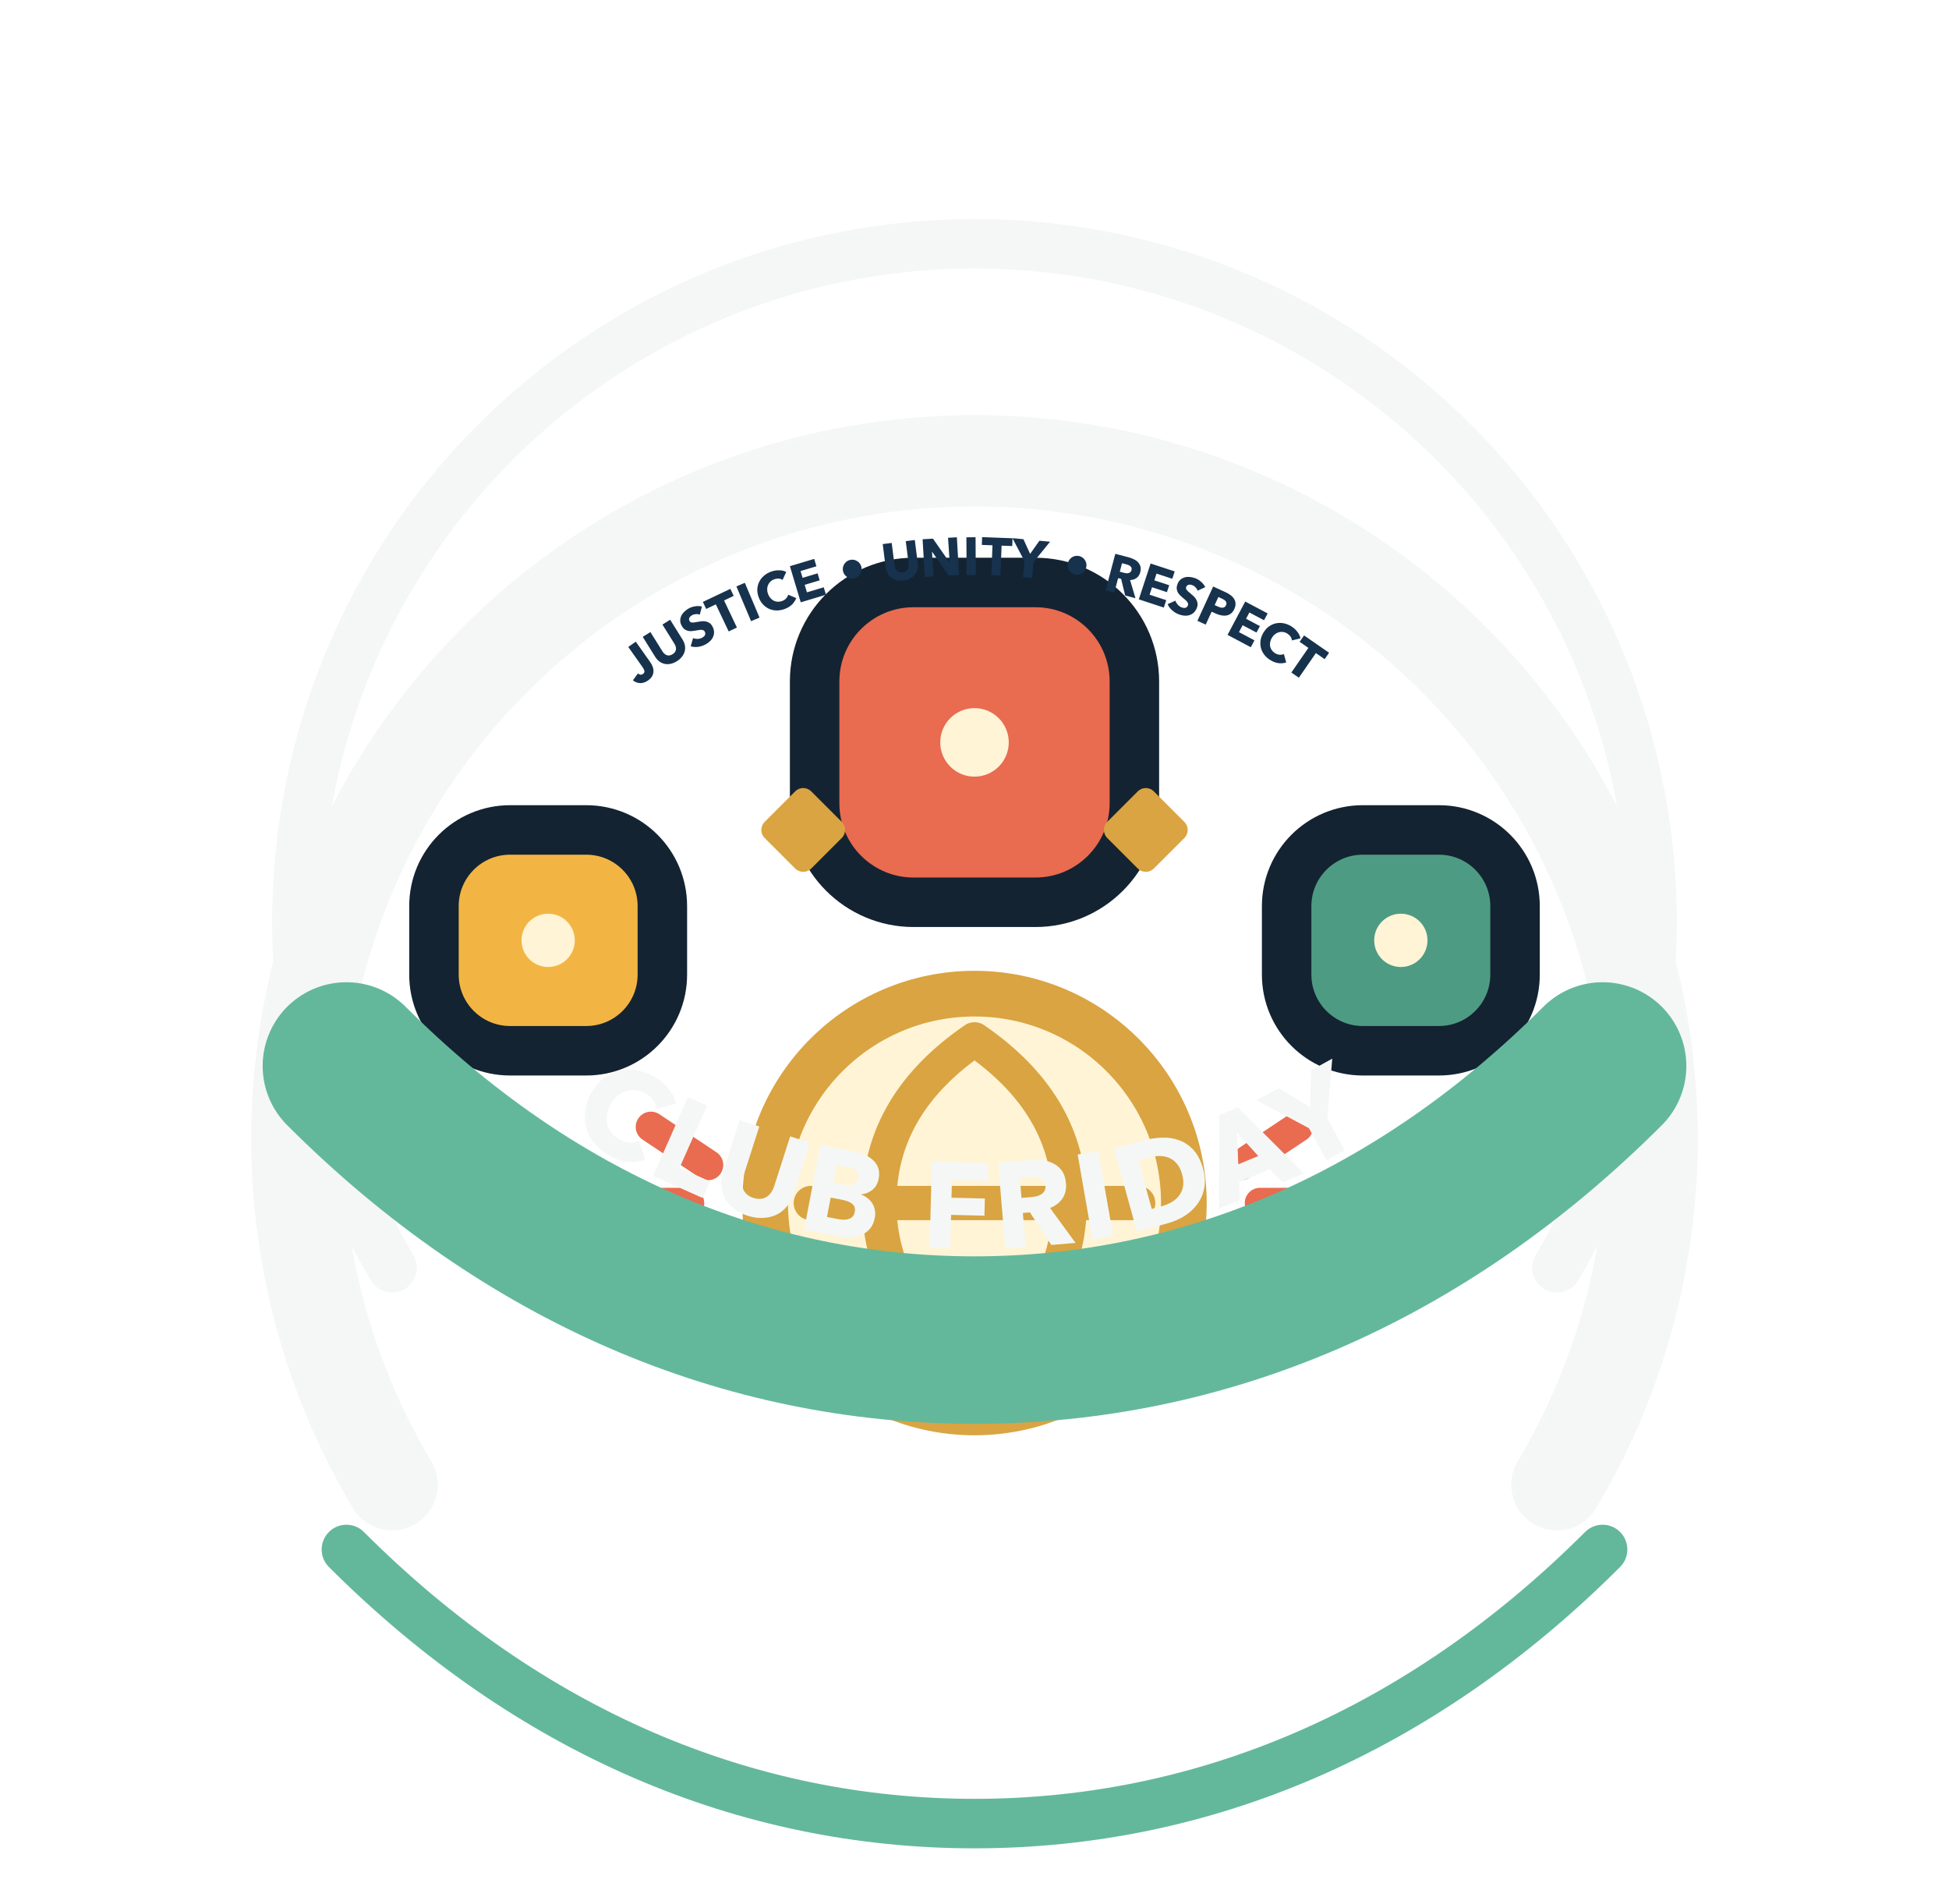
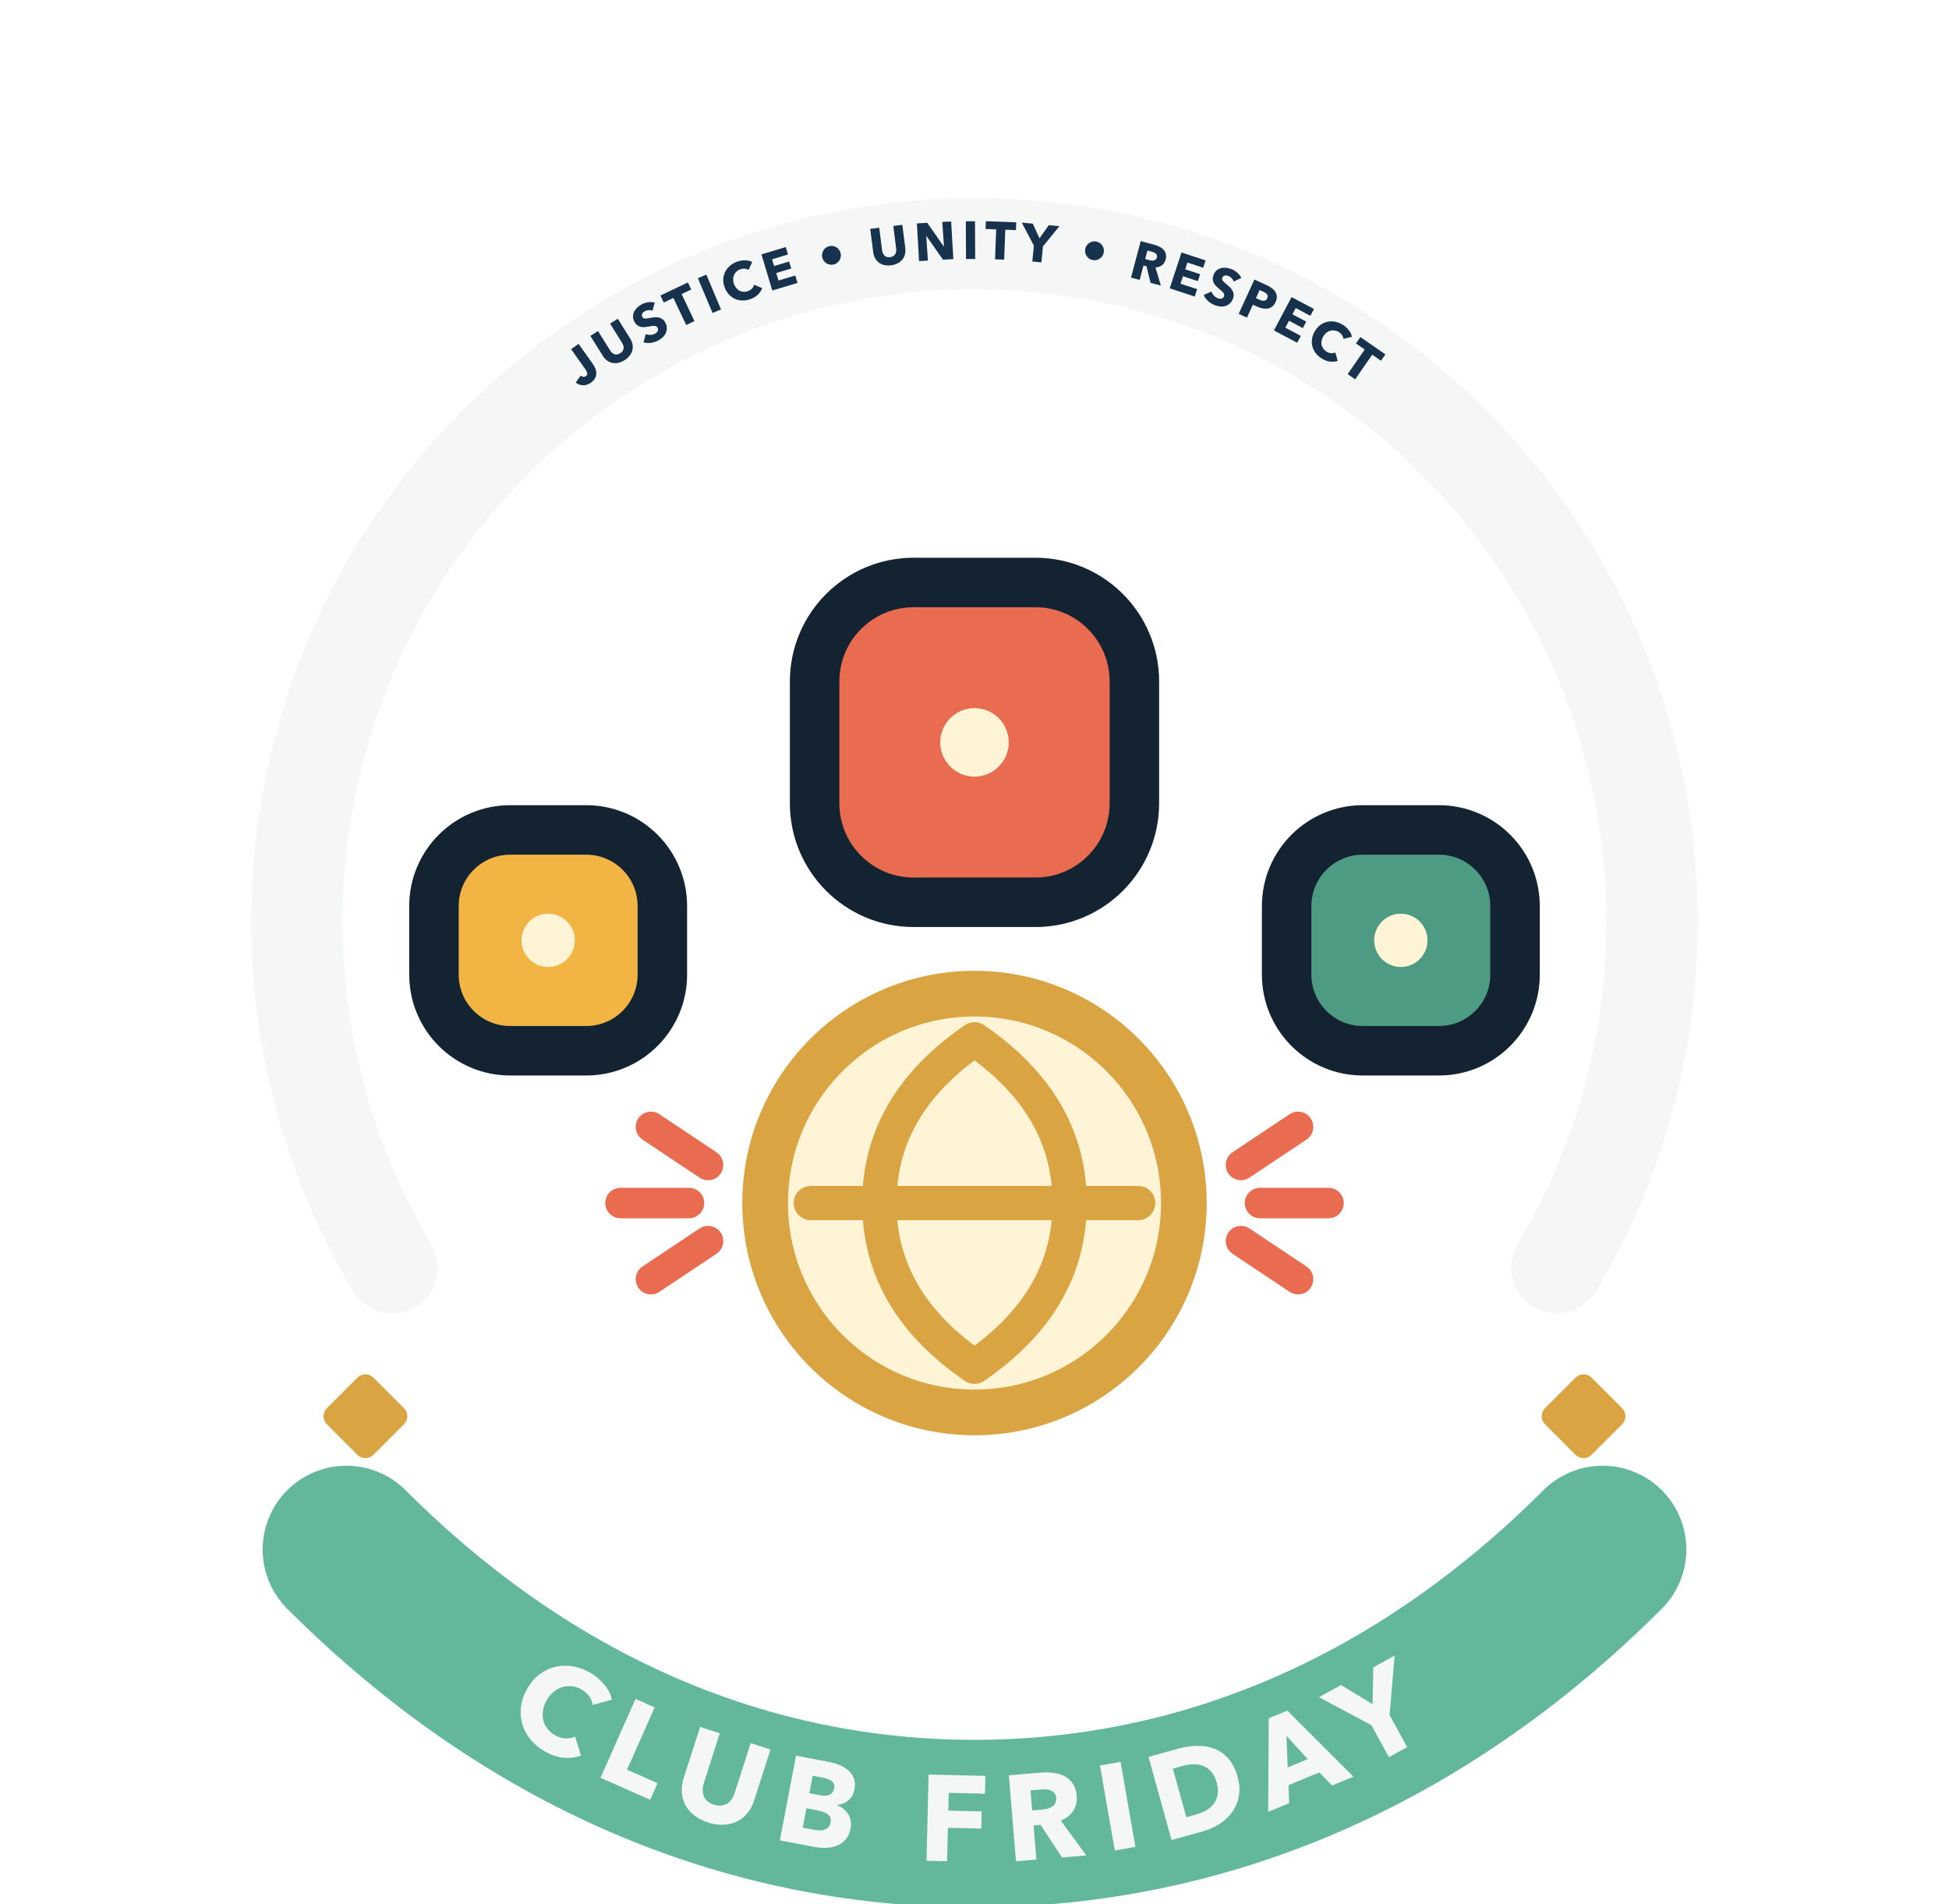
<svg xmlns="http://www.w3.org/2000/svg" viewBox="0 0 512 500" role="img" aria-labelledby="title desc" version="1.1" id="svg15">
  <g stroke="#F4F7F5" stroke-width="13" stroke-linecap="round" stroke-linejoin="round" id="g8">
    <path fill="none" stroke="#F4F7F5" d="M103 333a178 178 0 1 1 306 0" id="path1" />
    <g id="younger-member" aria-label="younger-member">
      <rect x="114" y="218" width="60" height="58" rx="20" fill="#F2B544" stroke="#142331" id="rect1" />
      <circle cx="144" cy="247" r="7" fill="#FFF4D6" stroke="none" id="circle1" />
    </g>
    <g id="adult-member" aria-label="adult-member">
      <rect x="214" y="153" width="84" height="84" rx="26" fill="#E96B50" stroke="#142331" id="rect2" />
      <circle cx="256" cy="195" r="9" fill="#FFF4D6" stroke="none" id="circle2" />
    </g>
    <g id="older-member" aria-label="older-member">
      <rect x="338" y="218" width="60" height="58" rx="20" fill="#4E9B83" stroke="#142331" id="rect3" />
      <circle cx="368" cy="247" r="7" fill="#FFF4D6" stroke="none" id="circle3" />
    </g>
    <circle cx="256" cy="316" r="55" fill="#FFF4D6" stroke="#D9A441" stroke-width="12" id="circle4" />
    <path fill="none" stroke="#D9A441" stroke-width="9" d="M256 273c-16 11-25 25-25 43s9 32 25 43m0-86c16 11 25 25 25 43s-9 32-25 43m-43-43h86" id="path4" />
    <path fill="none" stroke="#E96B50" stroke-width="8" d="M181 316h-18M186 306l-15-10M186 326l-15 10M331 316h18M326 306l15-10M326 326l15 10" id="path5" />
    <path fill="none" stroke="#63B89B" d="M91 407c48 48 105 72 165 72s117-24 165-72" id="path6" />
-     <path fill="#D9A441" stroke="#D9A441" stroke-width="6" d="m211 210 8 8-8 8-8-8z" id="path7" />
-     <path fill="#D9A441" stroke="#D9A441" stroke-width="6" d="m301 210 8 8-8 8-8-8z" id="path8" />
+     <path fill="#D9A441" stroke="#D9A441" stroke-width="6" d="m96 364 8 8-8 8-8-8z" id="path7" />
+     <path fill="#D9A441" stroke="#D9A441" stroke-width="6" d="m416 364 8 8-8 8-8-8z" id="path8" />
  </g>
  <defs id="defs8">
-     <path id="motto-arc" d="M103 390a178 178 0 1 1 306 0" />
-     <path id="name-arc" d="M91 280c48 48 105 72 165 72s117-24 165-72" />
+     <path id="motto-arc" d="M103 333a178 178 0 1 1 306 0" />
+     <path id="name-arc" d="M91 407c48 48 105 72 165 72s117-24 165-72" />
  </defs>
-   <path d="M103 390a178 178 0 1 1 306 0" fill="none" stroke="#F4F7F5" stroke-width="24" stroke-linecap="round" id="path9" />
-   <path d="M91 280c48 48 105 72 165 72s117-24 165-72" fill="none" stroke="#63B89B" stroke-width="44" stroke-linecap="round" id="path10" />
+   <path d="M103 333a178 178 0 1 1 306 0" fill="none" stroke="#F4F7F5" stroke-width="24" stroke-linecap="round" id="path9" />
+   <path d="M91 407c48 48 105 72 165 72s117-24 165-72" fill="none" stroke="#63B89B" stroke-width="44" stroke-linecap="round" id="path10" />
  <g font-family="Avenir Next, Trebuchet MS, Arial, sans-serif" text-anchor="middle" id="g15">
    <g id="text14" style="font-weight:700;font-size:14px;letter-spacing:1.5" aria-label="JUSTICE•UNITY•RESPECT">
-       <path style="fill:#17324d" d="m 170.786,173.875 q 0.34,0.48 0.597,1.087 0.269,0.598 0.287,1.254 0.022,0.636 -0.302,1.294 -0.312,0.65 -1.135,1.232 -1.029,0.728 -2.086,0.687 -1.066,-0.052 -1.885,-0.724 l 1.313,-1.804 q 0.306,0.263 0.65,0.312 0.355,0.041 0.663,-0.178 0.48,-0.34 0.394,-0.776 -0.074,-0.445 -0.455,-0.982 l -3.777,-5.337 1.966,-1.391 3.769,5.325 z m 8.535,-5.85 q 0.474,0.76 0.605,1.553 0.136,0.773 -0.058,1.521 -0.201,0.736 -0.723,1.408 -0.51,0.664 -1.329,1.175 -0.832,0.519 -1.652,0.684 -0.821,0.165 -1.558,0.015 -0.745,-0.163 -1.379,-0.625 -0.642,-0.474 -1.116,-1.234 l -3.267,-5.239 2.02,-1.259 3.163,5.073 q 0.215,0.345 0.491,0.602 0.288,0.25 0.621,0.388 0.338,0.119 0.724,0.076 0.398,-0.05 0.825,-0.317 0.428,-0.267 0.636,-0.594 0.22,-0.335 0.262,-0.691 0.035,-0.368 -0.075,-0.729 -0.109,-0.361 -0.324,-0.705 l -3.163,-5.073 2.031,-1.267 3.267,5.239 z m 4.505,-6.561 q -0.458,-0.198 -1.008,-0.154 -0.544,0.025 -0.95,0.245 -0.209,0.114 -0.411,0.271 -0.189,0.15 -0.301,0.355 -0.119,0.192 -0.148,0.431 -0.024,0.22 0.116,0.478 0.12,0.221 0.287,0.322 0.179,0.094 0.411,0.111 0.245,0.011 0.544,-0.025 0.293,-0.048 0.654,-0.116 0.523,-0.093 1.103,-0.169 0.573,-0.088 1.127,-0.007 0.554,0.082 1.053,0.384 0.492,0.29 0.846,0.942 0.407,0.751 0.425,1.458 0.023,0.688 -0.251,1.299 -0.274,0.611 -0.783,1.11 -0.509,0.5 -1.149,0.847 -0.935,0.508 -1.982,0.662 -1.054,0.142 -1.96,-0.147 l 0.616,-2.151 q 0.534,0.22 1.197,0.21 0.669,-0.029 1.186,-0.309 0.234,-0.127 0.429,-0.296 0.195,-0.169 0.295,-0.367 0.112,-0.204 0.11,-0.442 -0.002,-0.238 -0.142,-0.496 -0.134,-0.246 -0.35,-0.352 -0.217,-0.105 -0.524,-0.114 -0.302,-0.027 -0.706,0.049 -0.399,0.057 -0.903,0.156 -0.492,0.092 -0.998,0.128 -0.494,0.029 -0.967,-0.08 -0.468,-0.128 -0.885,-0.427 -0.412,-0.318 -0.732,-0.909 -0.394,-0.726 -0.379,-1.403 0.015,-0.677 0.314,-1.27 0.299,-0.593 0.822,-1.068 0.516,-0.487 1.131,-0.821 0.738,-0.401 1.648,-0.544 0.922,-0.15 1.788,0.065 z m 6.386,-3.74 3.375,7.107 -2.163,1.027 -3.375,-7.107 -2.529,1.201 -0.877,-1.846 7.221,-3.43 0.877,1.846 z m 7.097,5.438 -3.856,-9.131 2.218,-0.937 3.856,9.131 z m 11.862,-6.055 q -0.358,0.936 -1.11,1.689 -0.758,0.74 -1.941,1.174 -1.078,0.395 -2.128,0.377 -1.037,-0.022 -1.944,-0.421 -0.911,-0.412 -1.625,-1.179 -0.714,-0.767 -1.114,-1.858 -0.41,-1.117 -0.361,-2.164 0.062,-1.052 0.514,-1.933 0.447,-0.895 1.242,-1.574 0.795,-0.679 1.86,-1.069 0.986,-0.361 2.062,-0.353 1.085,-0.01 1.922,0.444 l -0.966,2.084 q -0.474,-0.318 -1.064,-0.341 -0.59,-0.022 -1.129,0.175 -0.592,0.217 -1.009,0.623 -0.409,0.389 -0.624,0.9 -0.215,0.511 -0.22,1.109 -0.009,0.585 0.217,1.203 0.231,0.631 0.621,1.084 0.39,0.454 0.871,0.709 0.49,0.238 1.053,0.27 0.563,0.032 1.142,-0.18 0.67,-0.246 1.074,-0.692 0.403,-0.446 0.551,-0.977 l 2.104,0.899 z m 1.184,1.103 -2.85,-9.493 6.383,-1.916 0.584,1.944 -4.17,1.252 0.535,1.783 3.942,-1.183 0.551,1.837 -3.942,1.183 0.592,1.971 4.412,-1.324 0.588,1.958 z" id="path15" />
-       <path style="fill:#17324d" d="m 226.3,148.968 q 0.109,0.506 0.011,0.986 -0.098,0.479 -0.355,0.878 -0.258,0.399 -0.655,0.685 -0.397,0.286 -0.903,0.395 -0.506,0.109 -0.986,0.011 -0.479,-0.098 -0.878,-0.355 -0.399,-0.258 -0.685,-0.655 -0.286,-0.397 -0.395,-0.903 -0.109,-0.506 -0.011,-0.986 0.098,-0.479 0.355,-0.878 0.258,-0.399 0.655,-0.685 0.397,-0.286 0.903,-0.395 0.506,-0.109 0.986,-0.011 0.479,0.098 0.878,0.355 0.399,0.258 0.685,0.655 0.286,0.397 0.395,0.903 z" id="path16" />
-       <path style="fill:#17324d" d="m 241.096,147.969 q 0.113,0.889 -0.099,1.664 -0.2,0.759 -0.688,1.358 -0.49,0.584 -1.245,0.977 -0.741,0.39 -1.699,0.512 -0.972,0.124 -1.787,-0.069 -0.815,-0.193 -1.422,-0.638 -0.609,-0.459 -0.992,-1.144 -0.385,-0.699 -0.498,-1.588 l -0.778,-6.125 2.361,-0.3 0.754,5.93 q 0.051,0.403 0.194,0.751 0.157,0.347 0.402,0.612 0.258,0.25 0.626,0.372 0.382,0.121 0.882,0.057 0.5,-0.064 0.826,-0.274 0.34,-0.213 0.527,-0.519 0.185,-0.32 0.236,-0.693 0.051,-0.373 1.6e-4,-0.776 l -0.754,-5.93 2.375,-0.302 0.778,6.125 z m 8.134,3.208 -4.358,-6.24 -0.042,0.002 0.431,6.468 -2.32,0.134 -0.573,-9.895 2.725,-0.158 4.343,6.227 0.042,-0.002 -0.43,-6.454 2.32,-0.134 0.573,9.895 z m 4.698,-0.134 -0.058,-9.912 2.408,-0.014 0.058,9.912 z m 9.187,-7.72 -0.295,7.862 -2.392,-0.09 0.295,-7.862 -2.798,-0.105 0.076,-2.043 7.988,0.299 -0.076,2.043 z m 8.405,4.3 -0.397,4.181 -2.383,-0.226 0.397,-4.181 -3.168,-6.038 2.885,0.274 1.758,3.851 2.451,-3.452 2.787,0.264 z" id="path17" />
-       <path style="fill:#17324d" d="m 285.379,148.904 q -0.091,0.51 -0.363,0.916 -0.272,0.406 -0.662,0.678 -0.39,0.272 -0.865,0.386 -0.476,0.114 -0.985,0.023 -0.51,-0.091 -0.916,-0.363 -0.406,-0.272 -0.678,-0.662 -0.272,-0.39 -0.386,-0.865 -0.114,-0.476 -0.023,-0.985 0.091,-0.51 0.363,-0.916 0.272,-0.406 0.662,-0.678 0.39,-0.272 0.865,-0.386 0.476,-0.114 0.985,-0.023 0.51,0.091 0.916,0.363 0.406,0.272 0.678,0.662 0.272,0.39 0.386,0.865 0.114,0.476 0.023,0.985 z" id="path18" />
-       <path style="fill:#17324d" d="m 295.579,156.413 -1.062,-4.352 -0.785,-0.208 -1.009,3.802 -2.273,-0.603 2.542,-9.581 3.654,0.969 q 0.69,0.183 1.3,0.504 0.627,0.311 1.052,0.786 0.438,0.478 0.602,1.116 0.164,0.637 -0.055,1.463 -0.258,0.974 -0.962,1.497 -0.704,0.523 -1.713,0.56 l 1.416,4.764 z m 1.668,-6.669 q 0.09,-0.338 -0.005,-0.581 -0.078,-0.252 -0.279,-0.422 -0.184,-0.179 -0.458,-0.295 -0.26,-0.112 -0.517,-0.181 l -1.231,-0.327 -0.592,2.233 1.096,0.291 q 0.284,0.075 0.593,0.114 0.312,0.025 0.588,-0.032 0.276,-0.057 0.486,-0.248 0.223,-0.187 0.32,-0.552 z m 1.917,7.686 3.096,-9.416 6.331,2.082 -0.634,1.928 -4.136,-1.36 -0.582,1.769 3.91,1.286 -0.599,1.822 -3.91,-1.286 -0.643,1.955 4.376,1.439 -0.638,1.942 z m 15.449,-2.267 q -0.144,-0.477 -0.531,-0.87 -0.369,-0.4 -0.8,-0.569 -0.222,-0.087 -0.472,-0.14 -0.237,-0.048 -0.465,-0.002 -0.223,0.033 -0.425,0.164 -0.184,0.124 -0.291,0.397 -0.092,0.235 -0.062,0.427 0.043,0.197 0.18,0.386 0.15,0.194 0.369,0.4 0.225,0.193 0.51,0.425 0.408,0.34 0.84,0.735 0.437,0.382 0.732,0.858 0.295,0.476 0.385,1.053 0.095,0.563 -0.175,1.254 -0.311,0.795 -0.841,1.264 -0.511,0.461 -1.155,0.645 -0.643,0.184 -1.354,0.116 -0.71,-0.068 -1.388,-0.333 -0.991,-0.388 -1.784,-1.089 -0.788,-0.714 -1.15,-1.593 l 2.042,-0.914 q 0.176,0.55 0.611,1.051 0.453,0.493 1.001,0.708 0.248,0.097 0.503,0.137 0.255,0.04 0.47,-0.011 0.228,-0.046 0.409,-0.201 0.181,-0.155 0.288,-0.428 0.102,-0.261 0.043,-0.494 -0.059,-0.234 -0.25,-0.474 -0.173,-0.248 -0.492,-0.509 -0.301,-0.268 -0.701,-0.59 -0.387,-0.317 -0.741,-0.681 -0.341,-0.359 -0.562,-0.791 -0.203,-0.44 -0.244,-0.952 -0.022,-0.52 0.223,-1.146 0.301,-0.769 0.828,-1.194 0.527,-0.425 1.173,-0.578 0.646,-0.153 1.346,-0.059 0.705,0.081 1.357,0.336 0.782,0.306 1.478,0.91 0.709,0.608 1.102,1.409 z m 9.642,4.803 q -0.362,0.789 -0.906,1.202 -0.538,0.4 -1.186,0.503 -0.648,0.103 -1.367,-0.042 -0.719,-0.145 -1.419,-0.466 l -1.082,-0.496 -1.558,3.398 -2.176,-0.998 4.133,-9.009 3.309,1.518 q 0.738,0.339 1.304,0.783 0.585,0.438 0.904,0.984 0.338,0.54 0.36,1.197 0.041,0.65 -0.315,1.426 z m -2.182,-0.985 q 0.146,-0.318 0.112,-0.58 -0.034,-0.262 -0.198,-0.476 -0.164,-0.214 -0.426,-0.38 -0.25,-0.161 -0.542,-0.295 l -0.954,-0.438 -0.975,2.125 0.916,0.42 q 0.305,0.14 0.609,0.218 0.303,0.077 0.578,0.05 0.287,-0.022 0.508,-0.167 0.226,-0.158 0.372,-0.476 z m 0.405,7.782 4.643,-8.757 5.888,3.122 -0.951,1.794 -3.847,-2.04 -0.872,1.645 3.636,1.928 -0.898,1.695 -3.636,-1.928 -0.964,1.818 4.069,2.158 -0.957,1.806 z m 15.406,7.244 q -0.955,0.303 -2.013,0.184 -1.051,-0.132 -2.127,-0.787 -0.981,-0.597 -1.621,-1.43 -0.628,-0.825 -0.882,-1.783 -0.246,-0.969 -0.09,-2.005 0.156,-1.036 0.76,-2.029 0.619,-1.016 1.468,-1.63 0.861,-0.607 1.832,-0.802 0.979,-0.207 2.005,-0.009 1.026,0.199 1.995,0.789 0.897,0.546 1.561,1.393 0.684,0.842 0.85,1.78 l -2.232,0.542 q -0.047,-0.569 -0.397,-1.045 -0.35,-0.475 -0.84,-0.774 -0.538,-0.328 -1.116,-0.401 -0.559,-0.078 -1.093,0.072 -0.534,0.15 -1.005,0.519 -0.463,0.357 -0.806,0.919 -0.349,0.574 -0.461,1.161 -0.112,0.588 -0.012,1.124 0.119,0.531 0.445,0.992 0.326,0.461 0.852,0.781 0.61,0.371 1.21,0.409 0.6,0.037 1.108,-0.178 l 0.607,2.206 z m 7.799,-2.463 -4.477,6.47 -1.969,-1.362 4.477,-6.47 -2.302,-1.593 1.163,-1.681 6.573,4.549 -1.163,1.681 z" id="path19" />
+       <path style="fill:#17324d" d="m 155.767,95.652 q 0.34,0.48 0.597,1.087 0.269,0.598 0.287,1.254 0.022,0.636 -0.302,1.294 -0.312,0.65 -1.135,1.232 -1.029,0.728 -2.086,0.687 -1.066,-0.052 -1.885,-0.724 l 1.313,-1.804 q 0.306,0.263 0.65,0.312 0.355,0.041 0.663,-0.178 0.48,-0.34 0.394,-0.776 -0.074,-0.445 -0.455,-0.982 l -3.777,-5.337 1.966,-1.391 3.769,5.325 z m 9.796,-6.688 q 0.474,0.76 0.605,1.553 0.136,0.773 -0.058,1.521 -0.201,0.736 -0.723,1.408 -0.51,0.664 -1.329,1.175 -0.832,0.519 -1.652,0.684 -0.821,0.165 -1.558,0.015 -0.745,-0.163 -1.379,-0.625 -0.642,-0.474 -1.116,-1.234 l -3.267,-5.239 2.02,-1.259 3.163,5.073 q 0.215,0.345 0.491,0.602 0.288,0.25 0.621,0.388 0.338,0.119 0.724,0.076 0.398,-0.05 0.825,-0.317 0.428,-0.267 0.636,-0.594 0.22,-0.335 0.262,-0.691 0.035,-0.368 -0.075,-0.729 -0.109,-0.361 -0.324,-0.705 l -3.163,-5.073 2.031,-1.267 3.267,5.239 z m 5.857,-7.349 q -0.458,-0.198 -1.008,-0.154 -0.544,0.025 -0.95,0.245 -0.209,0.114 -0.411,0.271 -0.189,0.15 -0.301,0.355 -0.119,0.192 -0.148,0.431 -0.024,0.22 0.116,0.478 0.12,0.221 0.287,0.322 0.179,0.094 0.411,0.111 0.245,0.011 0.544,-0.025 0.293,-0.047 0.654,-0.116 0.523,-0.093 1.103,-0.169 0.573,-0.088 1.127,-0.007 0.554,0.082 1.053,0.384 0.492,0.29 0.846,0.942 0.407,0.751 0.425,1.458 0.023,0.688 -0.251,1.299 -0.274,0.611 -0.783,1.11 -0.509,0.5 -1.149,0.847 -0.935,0.508 -1.982,0.662 -1.054,0.142 -1.96,-0.147 l 0.616,-2.151 q 0.534,0.22 1.197,0.21 0.669,-0.029 1.186,-0.309 0.234,-0.127 0.429,-0.296 0.195,-0.169 0.295,-0.367 0.112,-0.204 0.11,-0.442 -0.002,-0.238 -0.142,-0.496 -0.134,-0.246 -0.35,-0.352 -0.217,-0.105 -0.524,-0.114 -0.302,-0.027 -0.706,0.049 -0.399,0.057 -0.903,0.156 -0.492,0.092 -0.998,0.128 -0.494,0.029 -0.967,-0.08 -0.468,-0.128 -0.885,-0.427 -0.412,-0.318 -0.732,-0.909 -0.394,-0.726 -0.379,-1.403 0.015,-0.677 0.314,-1.27 0.299,-0.593 0.822,-1.068 0.516,-0.487 1.131,-0.821 0.738,-0.401 1.648,-0.544 0.922,-0.15 1.788,0.065 z m 7.638,-4.377 3.375,7.107 -2.163,1.027 -3.375,-7.107 -2.529,1.201 -0.877,-1.846 7.221,-3.43 0.877,1.846 z m 8.136,4.973 -3.856,-9.131 2.218,-0.937 3.856,9.131 z M 200.224,75.696 q -0.358,0.936 -1.11,1.689 -0.758,0.74 -1.941,1.174 -1.078,0.395 -2.128,0.377 -1.037,-0.022 -1.944,-0.421 -0.911,-0.412 -1.625,-1.179 -0.714,-0.767 -1.113,-1.858 -0.41,-1.117 -0.361,-2.164 0.062,-1.052 0.514,-1.933 0.447,-0.895 1.242,-1.574 0.795,-0.679 1.86,-1.069 0.986,-0.361 2.062,-0.353 1.085,-0.01 1.922,0.444 l -0.966,2.084 q -0.474,-0.318 -1.064,-0.341 -0.59,-0.022 -1.129,0.175 -0.592,0.217 -1.009,0.623 -0.409,0.389 -0.624,0.9 -0.215,0.511 -0.22,1.109 -0.009,0.585 0.217,1.203 0.231,0.631 0.621,1.084 0.39,0.454 0.871,0.709 0.49,0.238 1.053,0.27 0.563,0.032 1.142,-0.18 0.67,-0.246 1.074,-0.692 0.403,-0.446 0.551,-0.977 l 2.104,0.899 z m 2.656,0.613 -2.85,-9.493 6.383,-1.916 0.584,1.944 -4.17,1.252 0.535,1.783 3.942,-1.183 0.551,1.837 -3.942,1.183 0.592,1.971 4.412,-1.324 0.588,1.958 z" id="path15" />
+       <path style="fill:#17324d" d="m 220.84,66.548 q 0.109,0.506 0.011,0.986 -0.098,0.479 -0.355,0.878 -0.258,0.399 -0.655,0.685 -0.397,0.286 -0.903,0.395 -0.506,0.109 -0.986,0.011 -0.479,-0.098 -0.878,-0.355 -0.399,-0.258 -0.685,-0.655 -0.286,-0.397 -0.395,-0.903 -0.109,-0.506 -0.011,-0.986 0.098,-0.479 0.355,-0.878 0.258,-0.399 0.655,-0.685 0.397,-0.286 0.903,-0.395 0.506,-0.109 0.986,-0.011 0.479,0.098 0.878,0.355 0.399,0.258 0.685,0.655 0.286,0.397 0.395,0.903 z" id="path16" />
+       <path style="fill:#17324d" d="m 237.819,65.176 q 0.113,0.889 -0.099,1.664 -0.2,0.759 -0.688,1.358 -0.49,0.584 -1.245,0.977 -0.741,0.39 -1.699,0.512 -0.972,0.124 -1.787,-0.069 -0.815,-0.193 -1.422,-0.638 -0.609,-0.459 -0.992,-1.144 -0.385,-0.699 -0.498,-1.588 l -0.778,-6.125 2.361,-0.3 0.754,5.93 q 0.051,0.403 0.194,0.752 0.157,0.347 0.402,0.612 0.258,0.25 0.626,0.372 0.382,0.121 0.882,0.057 0.5,-0.064 0.826,-0.274 0.34,-0.213 0.527,-0.519 0.185,-0.32 0.236,-0.693 0.051,-0.373 1.6e-4,-0.776 l -0.754,-5.93 2.375,-0.302 0.778,6.125 z m 9.907,3.044 -4.358,-6.24 -0.042,0.002 0.431,6.468 -2.32,0.134 -0.573,-9.895 2.725,-0.158 4.343,6.227 0.042,-0.002 -0.43,-6.454 2.32,-0.134 0.573,9.895 z m 6.05,-0.178 -0.058,-9.912 2.408,-0.014 0.058,9.912 z m 10.313,-7.703 -0.295,7.862 -2.392,-0.09 0.295,-7.862 -2.798,-0.105 0.076,-2.043 7.988,0.299 -0.076,2.043 z m 9.886,4.398 -0.397,4.181 -2.383,-0.226 0.397,-4.181 -3.168,-6.038 2.885,0.274 1.758,3.851 2.451,-3.452 2.787,0.264 z" id="path17" />
+       <path style="fill:#17324d" d="m 289.958,66.311 q -0.091,0.51 -0.363,0.916 -0.272,0.406 -0.662,0.678 -0.39,0.272 -0.865,0.386 -0.476,0.114 -0.985,0.023 -0.51,-0.091 -0.916,-0.363 -0.406,-0.272 -0.678,-0.662 -0.272,-0.39 -0.386,-0.865 -0.114,-0.476 -0.023,-0.985 0.091,-0.51 0.363,-0.916 0.272,-0.406 0.662,-0.678 0.39,-0.272 0.865,-0.386 0.476,-0.114 0.985,-0.023 0.51,0.091 0.916,0.363 0.406,0.272 0.678,0.662 0.272,0.39 0.386,0.865 0.114,0.476 0.023,0.985 z" id="path18" />
+       <path style="fill:#17324d" d="m 302.245,74.283 -1.062,-4.352 -0.785,-0.208 -1.009,3.802 -2.273,-0.603 2.542,-9.581 3.654,0.969 q 0.69,0.183 1.3,0.504 0.627,0.311 1.052,0.786 0.438,0.478 0.602,1.116 0.164,0.637 -0.055,1.463 -0.258,0.974 -0.962,1.497 -0.704,0.523 -1.713,0.56 l 1.416,4.764 z m 1.668,-6.669 q 0.09,-0.338 -0.005,-0.581 -0.078,-0.252 -0.279,-0.422 -0.184,-0.179 -0.458,-0.295 -0.26,-0.112 -0.517,-0.181 l -1.231,-0.327 -0.592,2.233 1.096,0.291 q 0.284,0.075 0.593,0.114 0.312,0.025 0.588,-0.032 0.276,-0.057 0.486,-0.248 0.223,-0.187 0.32,-0.552 z m 3.372,8.118 3.096,-9.416 6.331,2.082 -0.634,1.928 -4.136,-1.36 -0.582,1.769 3.91,1.286 -0.599,1.822 -3.91,-1.286 -0.643,1.955 4.376,1.439 -0.638,1.942 z m 16.807,-1.778 q -0.144,-0.477 -0.531,-0.87 -0.369,-0.4 -0.8,-0.569 -0.222,-0.087 -0.472,-0.14 -0.237,-0.048 -0.465,-0.002 -0.223,0.033 -0.425,0.164 -0.184,0.124 -0.291,0.397 -0.092,0.235 -0.062,0.427 0.043,0.197 0.18,0.386 0.15,0.194 0.369,0.4 0.225,0.193 0.51,0.425 0.408,0.34 0.84,0.735 0.437,0.382 0.732,0.858 0.295,0.476 0.385,1.053 0.095,0.563 -0.175,1.254 -0.311,0.795 -0.841,1.264 -0.511,0.461 -1.155,0.645 -0.643,0.184 -1.354,0.116 -0.71,-0.068 -1.388,-0.333 -0.991,-0.388 -1.784,-1.089 -0.788,-0.714 -1.15,-1.593 l 2.042,-0.914 q 0.176,0.55 0.611,1.051 0.453,0.493 1.001,0.708 0.248,0.097 0.503,0.137 0.255,0.04 0.47,-0.011 0.228,-0.046 0.409,-0.201 0.181,-0.155 0.288,-0.428 0.102,-0.261 0.043,-0.494 -0.059,-0.234 -0.25,-0.474 -0.173,-0.248 -0.492,-0.509 -0.301,-0.268 -0.701,-0.59 -0.387,-0.317 -0.741,-0.681 -0.341,-0.359 -0.562,-0.791 -0.203,-0.44 -0.244,-0.952 -0.022,-0.52 0.223,-1.146 0.301,-0.769 0.828,-1.194 0.527,-0.425 1.173,-0.578 0.646,-0.153 1.346,-0.059 0.705,0.081 1.357,0.336 0.782,0.306 1.478,0.91 0.709,0.608 1.102,1.409 z m 11.002,5.381 q -0.362,0.789 -0.906,1.202 -0.538,0.4 -1.186,0.503 -0.648,0.103 -1.367,-0.042 -0.719,-0.145 -1.419,-0.466 l -1.082,-0.496 -1.558,3.398 -2.176,-0.998 4.133,-9.009 3.309,1.518 q 0.738,0.339 1.304,0.783 0.585,0.438 0.904,0.984 0.338,0.54 0.36,1.197 0.041,0.65 -0.315,1.426 z m -2.182,-0.985 q 0.146,-0.318 0.112,-0.58 -0.034,-0.262 -0.198,-0.476 -0.164,-0.214 -0.426,-0.38 -0.25,-0.161 -0.542,-0.295 l -0.954,-0.438 -0.975,2.125 0.916,0.42 q 0.305,0.14 0.609,0.218 0.303,0.078 0.578,0.049 0.287,-0.022 0.508,-0.167 0.226,-0.158 0.372,-0.476 z m 1.744,8.444 4.643,-8.757 5.888,3.122 -0.951,1.793 -3.847,-2.04 -0.872,1.645 3.636,1.928 -0.898,1.695 -3.636,-1.928 -0.964,1.818 4.069,2.158 -0.957,1.806 z m 16.749,8.008 q -0.955,0.303 -2.013,0.184 -1.051,-0.132 -2.127,-0.787 -0.981,-0.597 -1.621,-1.43 -0.628,-0.825 -0.882,-1.783 -0.246,-0.969 -0.09,-2.005 0.156,-1.036 0.76,-2.029 0.619,-1.016 1.468,-1.63 0.861,-0.607 1.832,-0.802 0.979,-0.207 2.005,-0.009 1.026,0.199 1.995,0.789 0.897,0.546 1.561,1.393 0.684,0.842 0.85,1.78 l -2.232,0.542 q -0.047,-0.569 -0.397,-1.045 -0.35,-0.475 -0.84,-0.774 -0.538,-0.328 -1.116,-0.401 -0.559,-0.078 -1.093,0.072 -0.534,0.15 -1.005,0.519 -0.463,0.357 -0.806,0.919 -0.349,0.574 -0.461,1.161 -0.112,0.588 -0.012,1.124 0.119,0.531 0.445,0.992 0.326,0.461 0.852,0.781 0.61,0.371 1.21,0.409 0.6,0.038 1.108,-0.178 l 0.607,2.206 z m 9.073,-1.636 -4.477,6.47 -1.969,-1.362 4.477,-6.47 -2.302,-1.593 1.163,-1.681 6.573,4.549 -1.163,1.681 z" id="path19" />
    </g>
-     <path d="m 169.465,304.614 q -2.162,0.757 -4.588,0.553 -2.41,-0.231 -4.912,-1.657 -2.28,-1.299 -3.798,-3.159 -1.491,-1.844 -2.132,-4.014 -0.626,-2.198 -0.339,-4.576 0.287,-2.378 1.602,-4.685 1.347,-2.363 3.246,-3.822 1.927,-1.443 4.133,-1.954 2.222,-0.538 4.58,-0.152 2.358,0.386 4.61,1.669 2.085,1.188 3.659,3.08 1.618,1.879 2.061,4.01 l -5.063,1.387 q -0.144,-1.298 -0.975,-2.36 -0.831,-1.063 -1.971,-1.712 -1.251,-0.713 -2.577,-0.842 -1.282,-0.141 -2.492,0.237 -1.21,0.379 -2.261,1.253 -1.035,0.847 -1.78,2.153 -0.76,1.335 -0.977,2.684 -0.217,1.35 0.047,2.568 0.307,1.206 1.082,2.237 0.775,1.031 1.999,1.728 1.418,0.808 2.791,0.854 1.373,0.046 2.52,-0.479 l 1.534,4.999 z m 2.083,4.27 9.19,-20.708 5.031,2.233 -7.256,16.35 8.014,3.557 -1.934,4.358 z m 36.931,4.713 q -0.625,1.95 -1.813,3.351 -1.148,1.38 -2.738,2.147 -1.58,0.737 -3.522,0.82 -1.912,0.093 -4.014,-0.581 -2.133,-0.684 -3.635,-1.87 -1.501,-1.187 -2.329,-2.695 -0.817,-1.539 -0.95,-3.329 -0.122,-1.82 0.503,-3.77 l 4.306,-13.439 5.181,1.66 -4.17,13.012 q -0.283,0.884 -0.324,1.744 -0.01,0.87 0.242,1.657 0.292,0.766 0.937,1.376 0.675,0.62 1.772,0.971 1.097,0.352 1.976,0.23 0.909,-0.112 1.592,-0.565 0.693,-0.484 1.16,-1.208 0.467,-0.724 0.75,-1.608 l 4.17,-13.012 5.211,1.67 -4.306,13.439 z m 21.341,6.247 q -0.347,1.823 -1.31,2.943 -0.957,1.088 -2.295,1.615 -1.338,0.527 -2.944,0.579 -1.569,0.027 -3.172,-0.279 l -8.864,-1.69 4.242,-22.255 8.864,1.69 q 1.289,0.246 2.587,0.786 1.304,0.509 2.278,1.379 0.98,0.838 1.462,2.07 0.482,1.232 0.158,2.929 -0.353,1.855 -1.593,2.889 -1.234,1.003 -2.97,1.226 l -0.012,0.063 q 0.913,0.337 1.646,0.933 0.771,0.57 1.242,1.344 0.503,0.78 0.681,1.726 0.209,0.952 -2.4e-4,2.052 z m -4.319,-10.498 q 0.216,-1.132 -0.569,-1.802 -0.747,-0.696 -2.444,-1.02 l -2.64,-0.503 -0.875,4.589 2.892,0.551 q 1.509,0.288 2.44,-0.154 0.969,-0.467 1.196,-1.661 z m -0.961,8.971 q 0.264,-1.383 -0.672,-2.115 -0.935,-0.732 -2.664,-1.062 l -2.986,-0.569 -0.971,5.092 3.018,0.575 q 0.629,0.12 1.307,0.151 0.716,0.006 1.304,-0.175 0.62,-0.175 1.061,-0.612 0.448,-0.468 0.603,-1.286 z m 25.533,-8.392 -0.115,4.671 8.765,0.216 -0.111,4.511 -8.765,-0.216 -0.216,8.797 -5.406,-0.133 0.557,-22.649 14.907,0.367 -0.115,4.671 z m 26.103,17.084 -5.622,-8.557 -1.85,0.153 0.743,8.961 -5.358,0.444 -1.871,-22.579 8.61,-0.714 q 1.626,-0.135 3.186,0.089 1.589,0.189 2.867,0.886 1.31,0.694 2.152,1.941 0.842,1.247 1.003,3.192 0.19,2.296 -0.924,3.962 -1.114,1.666 -3.259,2.518 l 6.701,9.174 z m -1.521,-15.64 q -0.066,-0.797 -0.457,-1.247 -0.361,-0.484 -0.924,-0.694 -0.534,-0.245 -1.212,-0.285 -0.646,-0.043 -1.252,0.007 l -2.902,0.24 0.436,5.262 2.583,-0.214 q 0.67,-0.056 1.363,-0.209 0.691,-0.186 1.241,-0.52 0.55,-0.335 0.856,-0.906 0.338,-0.574 0.266,-1.435 z m 12.346,14.201 -3.901,-22.318 5.422,-0.948 3.901,22.318 z m 29.026,-18.642 q 0.795,2.868 0.296,5.264 -0.476,2.357 -1.858,4.201 -1.359,1.805 -3.37,3.059 -2.019,1.223 -4.27,1.847 l -8.141,2.256 -6.05,-21.833 7.895,-2.188 q 2.313,-0.641 4.718,-0.71 2.396,-0.1 4.505,0.678 2.1,0.746 3.76,2.544 1.66,1.798 2.515,4.882 z m -5.489,1.521 q -0.513,-1.85 -1.463,-2.882 -0.928,-1.071 -2.142,-1.498 -1.192,-0.467 -2.573,-0.416 -1.35,0.042 -2.707,0.418 l -2.621,0.726 3.538,12.767 2.498,-0.692 q 1.419,-0.393 2.628,-1.06 1.232,-0.707 2.014,-1.72 0.813,-1.022 1.057,-2.418 0.275,-1.404 -0.229,-3.224 z m 26.404,2.119 -3.325,-3.439 -8.104,3.348 0.16,4.746 -5.501,2.273 0.134,-24.568 4.91,-2.028 17.345,17.348 z m -11.96,-13.028 0.307,8.287 5.264,-2.175 z m 23.672,-3.832 4.626,8.412 -4.795,2.637 -4.626,-8.412 -13.75,-7.338 5.804,-3.192 8.274,5.018 0.193,-9.675 5.608,-3.084 z" id="text15" style="font-weight:800;font-size:32px;letter-spacing:4;fill:#f4f7f5" aria-label="CLUB FRIDAY" />
+     <path d="m 152.631,461.154 q -2.162,0.757 -4.588,0.553 -2.41,-0.231 -4.912,-1.657 -2.28,-1.299 -3.798,-3.159 -1.491,-1.844 -2.132,-4.014 -0.626,-2.198 -0.339,-4.576 0.287,-2.378 1.602,-4.685 1.347,-2.363 3.246,-3.822 1.927,-1.443 4.133,-1.954 2.222,-0.538 4.58,-0.152 2.358,0.386 4.61,1.669 2.085,1.188 3.659,3.08 1.618,1.879 2.061,4.01 l -5.063,1.387 q -0.144,-1.298 -0.975,-2.36 -0.831,-1.063 -1.971,-1.712 -1.251,-0.713 -2.577,-0.842 -1.282,-0.141 -2.492,0.237 -1.21,0.379 -2.261,1.253 -1.035,0.847 -1.78,2.153 -0.76,1.335 -0.977,2.684 -0.217,1.35 0.047,2.568 0.307,1.206 1.082,2.237 0.775,1.031 1.999,1.728 1.418,0.808 2.791,0.854 1.373,0.046 2.52,-0.479 l 1.534,4.999 z m 5.125,5.807 9.19,-20.708 5.031,2.233 -7.256,16.35 8.014,3.557 -1.934,4.358 z m 40.348,6.014 q -0.625,1.95 -1.813,3.351 -1.148,1.38 -2.738,2.147 -1.58,0.737 -3.522,0.82 -1.912,0.093 -4.014,-0.581 -2.133,-0.684 -3.635,-1.87 -1.501,-1.187 -2.329,-2.695 -0.817,-1.539 -0.95,-3.329 -0.122,-1.82 0.503,-3.77 l 4.306,-13.439 5.181,1.66 -4.17,13.012 q -0.283,0.884 -0.324,1.744 -0.01,0.87 0.242,1.657 0.292,0.766 0.937,1.376 0.675,0.62 1.772,0.971 1.097,0.352 1.976,0.23 0.909,-0.112 1.592,-0.565 0.693,-0.484 1.16,-1.208 0.467,-0.724 0.75,-1.608 l 4.17,-13.012 5.211,1.67 -4.306,13.439 z m 25.351,7.268 q -0.347,1.823 -1.31,2.943 -0.957,1.088 -2.295,1.615 -1.338,0.527 -2.944,0.579 -1.569,0.027 -3.172,-0.279 l -8.864,-1.69 4.242,-22.255 8.864,1.69 q 1.289,0.246 2.587,0.786 1.304,0.509 2.278,1.379 0.98,0.838 1.462,2.07 0.482,1.232 0.158,2.929 -0.353,1.855 -1.593,2.889 -1.234,1.003 -2.97,1.226 l -0.012,0.063 q 0.913,0.337 1.646,0.933 0.771,0.57 1.242,1.344 0.503,0.78 0.681,1.726 0.209,0.952 -2.3e-4,2.052 z m -4.319,-10.498 q 0.216,-1.132 -0.569,-1.802 -0.747,-0.696 -2.444,-1.02 l -2.64,-0.503 -0.875,4.589 2.892,0.551 q 1.509,0.288 2.44,-0.154 0.969,-0.467 1.196,-1.661 z m -0.961,8.971 q 0.264,-1.383 -0.672,-2.115 -0.935,-0.732 -2.664,-1.062 l -2.986,-0.569 -0.971,5.092 3.018,0.575 q 0.629,0.12 1.307,0.151 0.716,0.006 1.304,-0.175 0.62,-0.175 1.061,-0.612 0.448,-0.468 0.603,-1.286 z m 31.063,-7.801 -0.115,4.671 8.765,0.216 -0.111,4.511 -8.765,-0.216 -0.216,8.797 -5.406,-0.133 0.557,-22.649 14.907,0.367 -0.115,4.671 z m 29.747,16.979 -5.622,-8.557 -1.85,0.153 0.743,8.961 -5.358,0.444 -1.871,-22.579 8.61,-0.714 q 1.626,-0.135 3.186,0.089 1.589,0.189 2.867,0.886 1.31,0.694 2.152,1.941 0.842,1.247 1.003,3.192 0.19,2.296 -0.924,3.962 -1.114,1.666 -3.259,2.518 l 6.701,9.174 z m -1.521,-15.64 q -0.066,-0.797 -0.457,-1.247 -0.361,-0.484 -0.924,-0.694 -0.534,-0.245 -1.212,-0.285 -0.646,-0.043 -1.252,0.007 l -2.902,0.24 0.436,5.262 2.583,-0.214 q 0.67,-0.056 1.363,-0.209 0.691,-0.186 1.241,-0.52 0.55,-0.335 0.856,-0.906 0.338,-0.574 0.266,-1.435 z m 15.392,13.809 -3.901,-22.318 5.422,-0.948 3.901,22.318 z m 32.252,-19.369 q 0.795,2.868 0.296,5.264 -0.476,2.357 -1.858,4.201 -1.359,1.805 -3.37,3.059 -2.019,1.223 -4.27,1.847 l -8.141,2.256 -6.05,-21.833 7.895,-2.188 q 2.313,-0.641 4.718,-0.71 2.396,-0.1 4.505,0.678 2.1,0.746 3.76,2.544 1.66,1.798 2.515,4.882 z m -5.489,1.521 q -0.513,-1.85 -1.463,-2.882 -0.928,-1.071 -2.142,-1.498 -1.192,-0.467 -2.573,-0.416 -1.35,0.042 -2.707,0.418 l -2.621,0.726 3.538,12.767 2.498,-0.692 q 1.419,-0.393 2.628,-1.06 1.232,-0.707 2.014,-1.72 0.813,-1.022 1.057,-2.418 0.275,-1.404 -0.229,-3.224 z m 30.306,0.777 -3.325,-3.439 -8.104,3.348 0.16,4.746 -5.501,2.273 0.134,-24.568 4.91,-2.028 17.345,17.348 z m -11.96,-13.028 0.307,8.287 5.264,-2.175 z m 27.076,-5.465 4.626,8.412 -4.795,2.637 -4.626,-8.412 -13.75,-7.338 5.804,-3.192 8.274,5.018 0.193,-9.675 5.608,-3.084 z" id="text15" style="font-weight:800;font-size:32px;letter-spacing:4;fill:#f4f7f5" aria-label="CLUB FRIDAY" />
  </g>
</svg>
